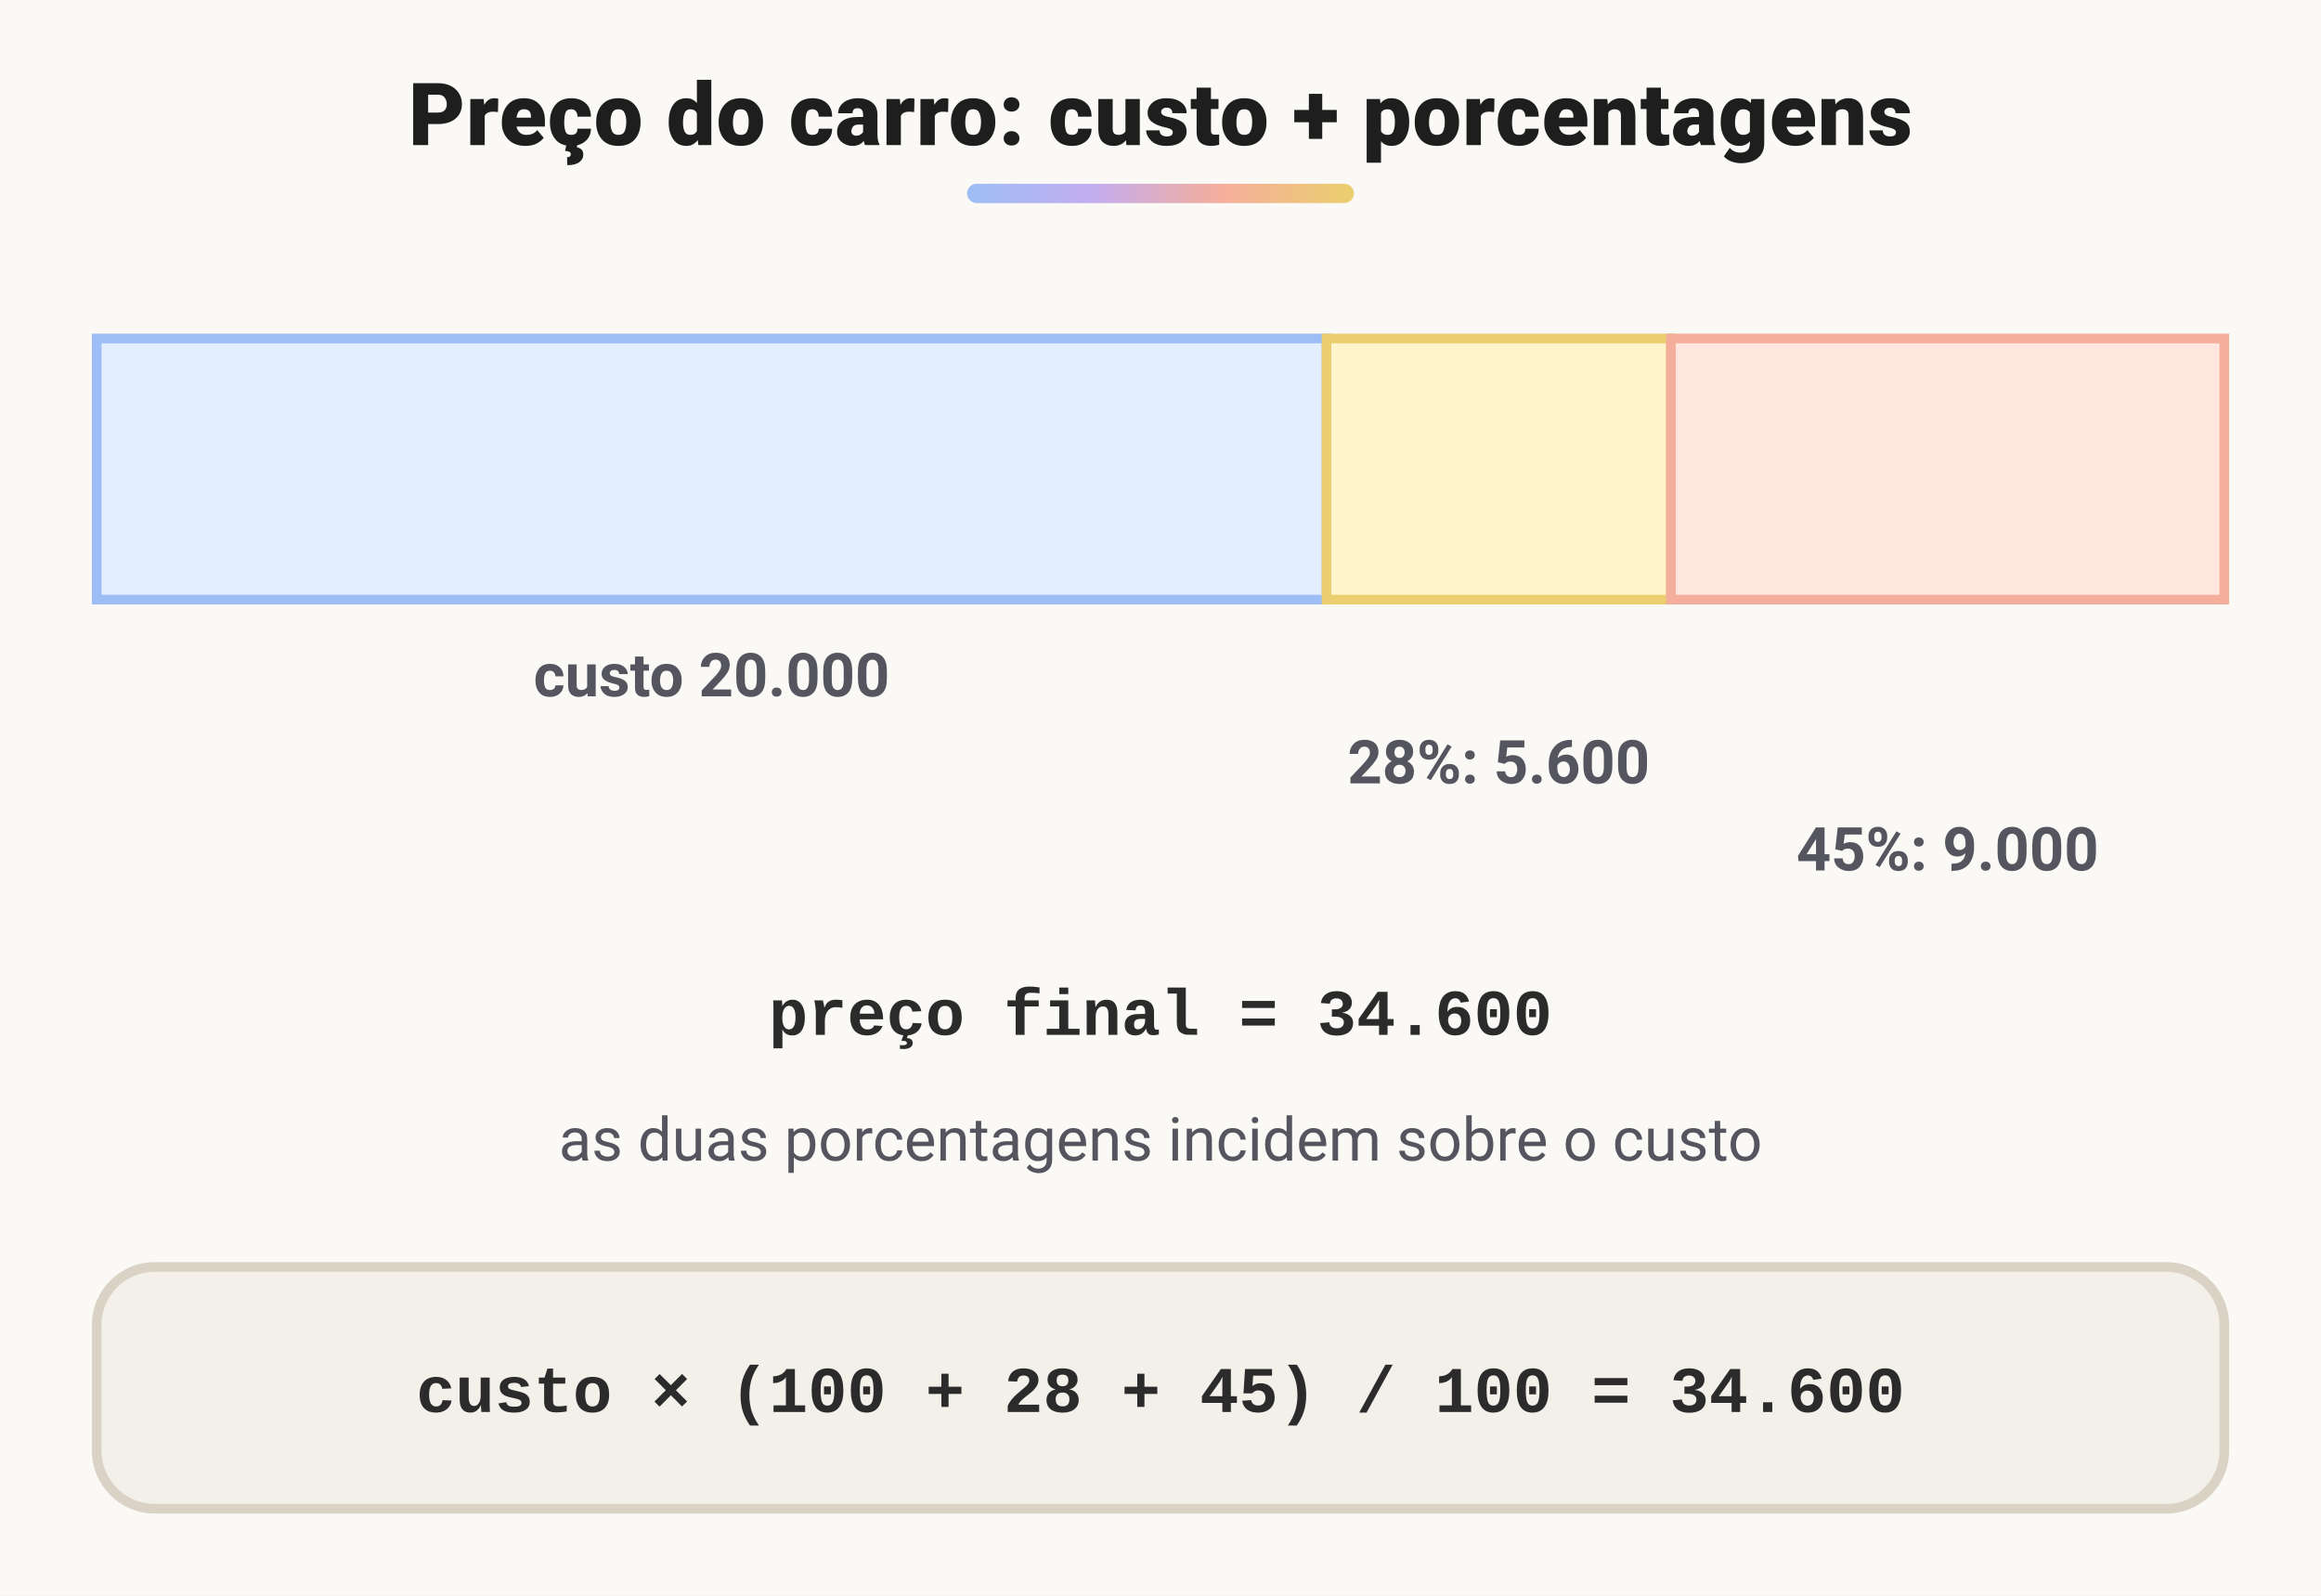
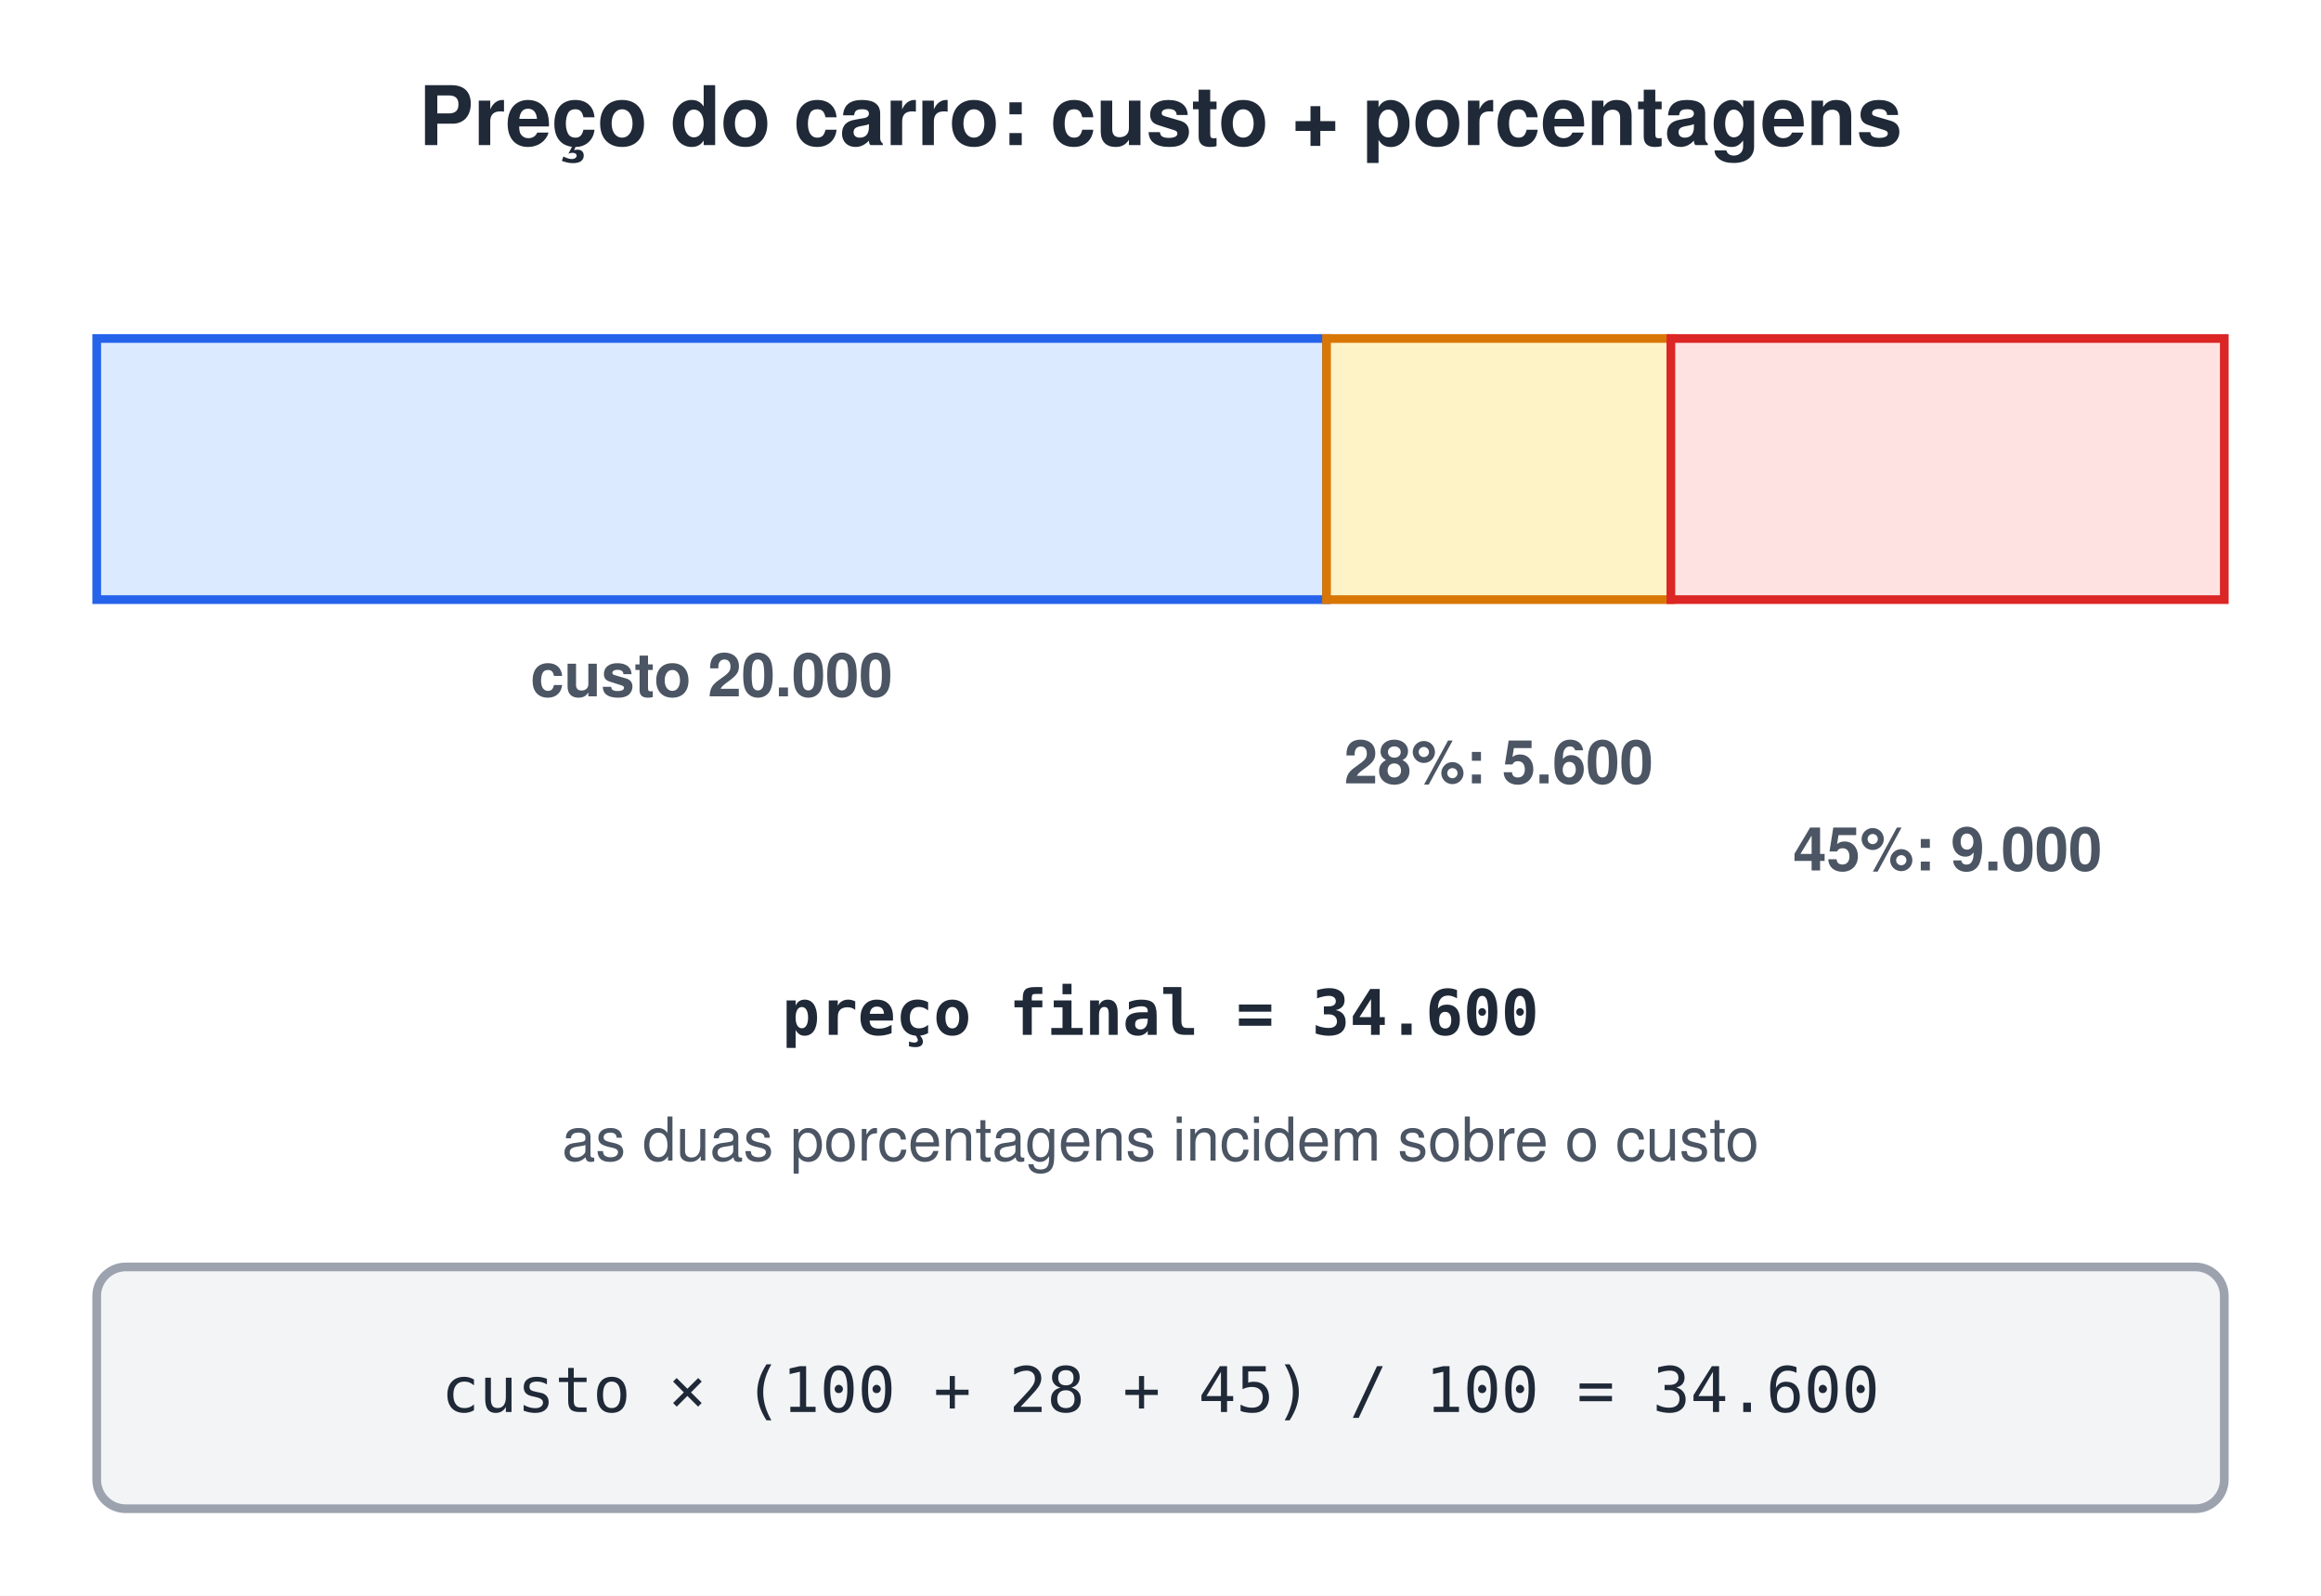
<svg xmlns="http://www.w3.org/2000/svg" width="480" height="330" viewBox="0 0 480 330">
-   <style>text{white-space:pre;font-family:system-ui,-apple-system,'Segoe UI',Roboto,Helvetica,Arial,sans-serif;font-size:14px;fill:#2B2B2B}.t{font-size:18px;font-weight:800;fill:#1E1E1E;letter-spacing:.2px}.b{font-weight:700}.m{font-family:'Courier New',Menlo,Consolas,monospace;font-size:13.5px;font-weight:600}.s{font-size:12.5px;fill:#55555F}.n{font-size:13px;font-style:italic;fill:#55555F}.c{text-anchor:middle}.r{text-anchor:end}.w{fill:#fff}.xB{fill:#E3EEFF;stroke:#9DBEF5}.hB{fill:#2F5FB3;stroke:#2F5FB3}.fB{fill:#2F5FB3}.xG{fill:#DDF5EA;stroke:#94D8B8}.hG{fill:#21835A;stroke:#21835A}.fG{fill:#21835A}.xO{fill:#FFF4CC;stroke:#EBCF6E}.hO{fill:#8A6A00;stroke:#8A6A00}.fO{fill:#8A6A00}.xP{fill:#EEE6FB;stroke:#C3ADEE}.hP{fill:#6B44B8;stroke:#6B44B8}.fP{fill:#6B44B8}.xR{fill:#FFE7E0;stroke:#F5AE9B}.hR{fill:#B4472B;stroke:#B4472B}.fR{fill:#B4472B}.xY{fill:#F3F0EA;stroke:#D9D2C5}.hY{fill:#6F685C;stroke:#6F685C}.fY{fill:#6F685C}.xT{fill:#DDF3F3;stroke:#93D2D2}.hT{fill:#1C7A7A;stroke:#1C7A7A}.fT{fill:#1C7A7A}.xK{fill:#FFE7E0;stroke:#F5AE9B}.hK{fill:#B4472B;stroke:#B4472B}.fK{fill:#B4472B}.xW{fill:#FFFFFF;stroke:#E4DED3}.hW{fill:#8A8478;stroke:#8A8478}.fW{fill:#8A8478}.xZ{fill:#EEE6FB;stroke:#C3ADEE}.hZ{fill:#6B44B8;stroke:#6B44B8}.fZ{fill:#6B44B8}.xV{fill:#FFFFFF;stroke:#E4DED3}.hV{fill:#8A8478;stroke:#8A8478}.fV{fill:#8A8478}rect,ellipse,polygon,circle{stroke-width:2}.l{stroke:#7A7F8C;stroke-width:2.4;fill:none;stroke-dasharray:1.5 6;stroke-linecap:round;stroke-linejoin:round}.d{stroke-dasharray:9 6;stroke-linecap:butt}.sh{fill:#3A3226;opacity:.07;stroke:none}</style>
+   <style>text{white-space:pre;font-family:Helvetica,Arial,sans-serif;font-size:14px;fill:#1F2937}.t{font-size:17px;font-weight:bold}.b{font-weight:bold}.m{font-family:Menlo,Consolas,monospace;font-size:13px}.s{font-size:12.5px;fill:#4B5563}.n{font-size:13px;font-style:italic;fill:#4B5563}.c{text-anchor:middle}.r{text-anchor:end}.xB{fill:#DBEAFE;stroke:#2563EB}.xG{fill:#DCFCE7;stroke:#16A34A}.xO{fill:#FEF3C7;stroke:#D97706}.xP{fill:#EDE9FE;stroke:#7C3AED}.xR{fill:#FEE2E2;stroke:#DC2626}.xY{fill:#F3F4F6;stroke:#9CA3AF}.xW{fill:#fff;stroke:#9CA3AF}.xT{fill:#CCFBF1;stroke:#0D9488}.xK{fill:#FCE7F3;stroke:#DB2777}rect,ellipse,polygon{stroke-width:1.8}.l{stroke:#6B7280;stroke-width:1.8;fill:none}.d{stroke-dasharray:5 4}</style>
  <defs>
-     <linearGradient id="gT0" x1="0" y1="0" x2="1" y2="0">
-       <stop offset="0" stop-color="#9DBEF5" />
-       <stop offset=".33" stop-color="#C3ADEE" />
-       <stop offset=".66" stop-color="#F5AE9B" />
-       <stop offset="1" stop-color="#EBCF6E" />
-     </linearGradient>
-     <marker id="a" viewBox="0 0 10 10" refX="8" refY="5" markerWidth="7" markerHeight="7" orient="auto-start-reverse">
-       <path d="M1,1L9,5L1,9" fill="none" stroke="#7A7F8C" stroke-width="2" stroke-linecap="round" stroke-linejoin="round" />
+     <marker id="a" viewBox="0 0 10 10" refX="9" refY="5" markerWidth="7" markerHeight="7" orient="auto-start-reverse">
+       <path d="M0,0L10,5L0,10z" fill="#6B7280" />
    </marker>
  </defs>
-   <rect width="100%" height="100%" fill="#FAF9F6" />
+   <rect width="100%" height="100%" fill="#fff" />
  <text x="240.0" y="30" class="t c">Preço do carro: custo + porcentagens</text>
-   <rect x="200.0" y="38" width="80" height="4" rx="2" fill="url(#gT0)" />
  <rect x="20" y="70" width="254.335" height="54" rx="0" class="xB" />
  <rect x="274.335" y="70" width="71.214" height="54" rx="0" class="xO" />
  <rect x="345.549" y="70" width="114.451" height="54" rx="0" class="xR" />
  <text x="147.168" y="144" class="s b c">custo 20.000</text>
  <text x="309.942" y="162" class="s b c">28%: 5.600</text>
  <text x="402.775" y="180" class="s b c">45%: 9.000</text>
  <text x="240.0" y="214" class="m b c">preço final = 34.600</text>
  <text x="240.0" y="240" class="s c">as duas porcentagens incidem sobre o custo</text>
-   <rect x="20" y="262" width="440" height="50" rx="12" class="xY" />
+   <rect x="20" y="262" width="440" height="50" rx="6" class="xY" />
  <text x="240.0" y="292" class="m c">custo × (100 + 28 + 45) / 100 = 34.600</text>
</svg>
